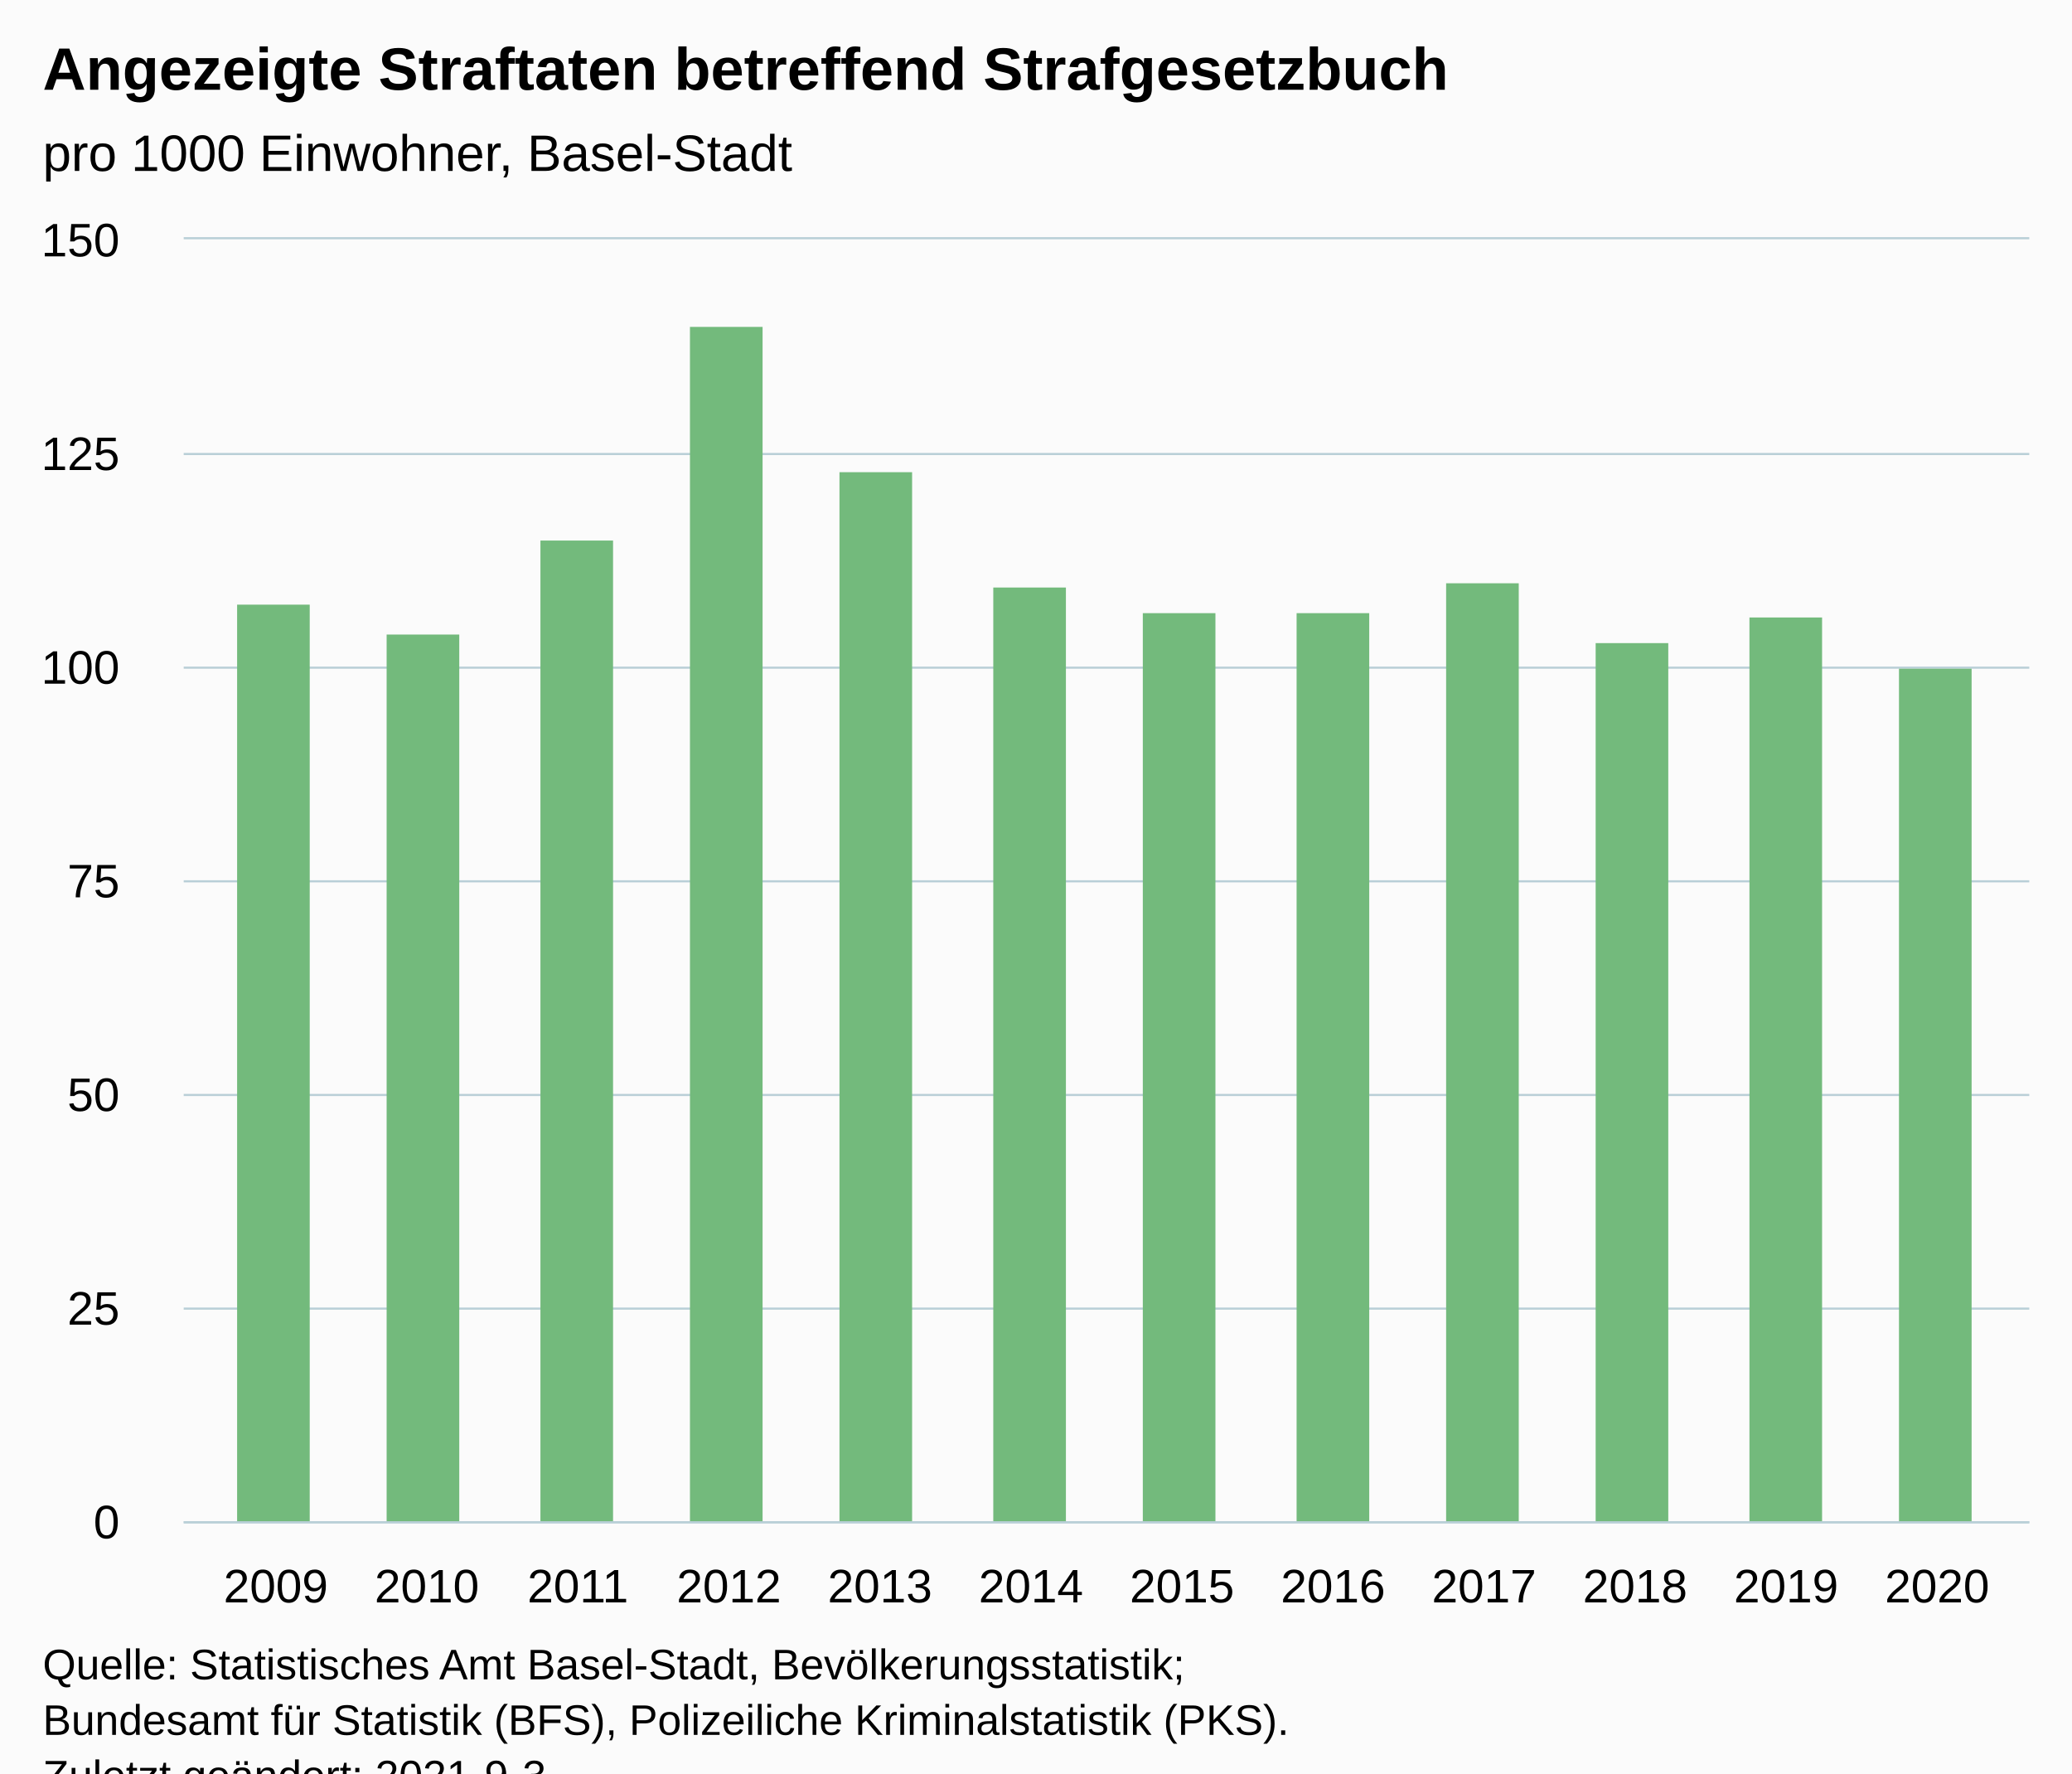
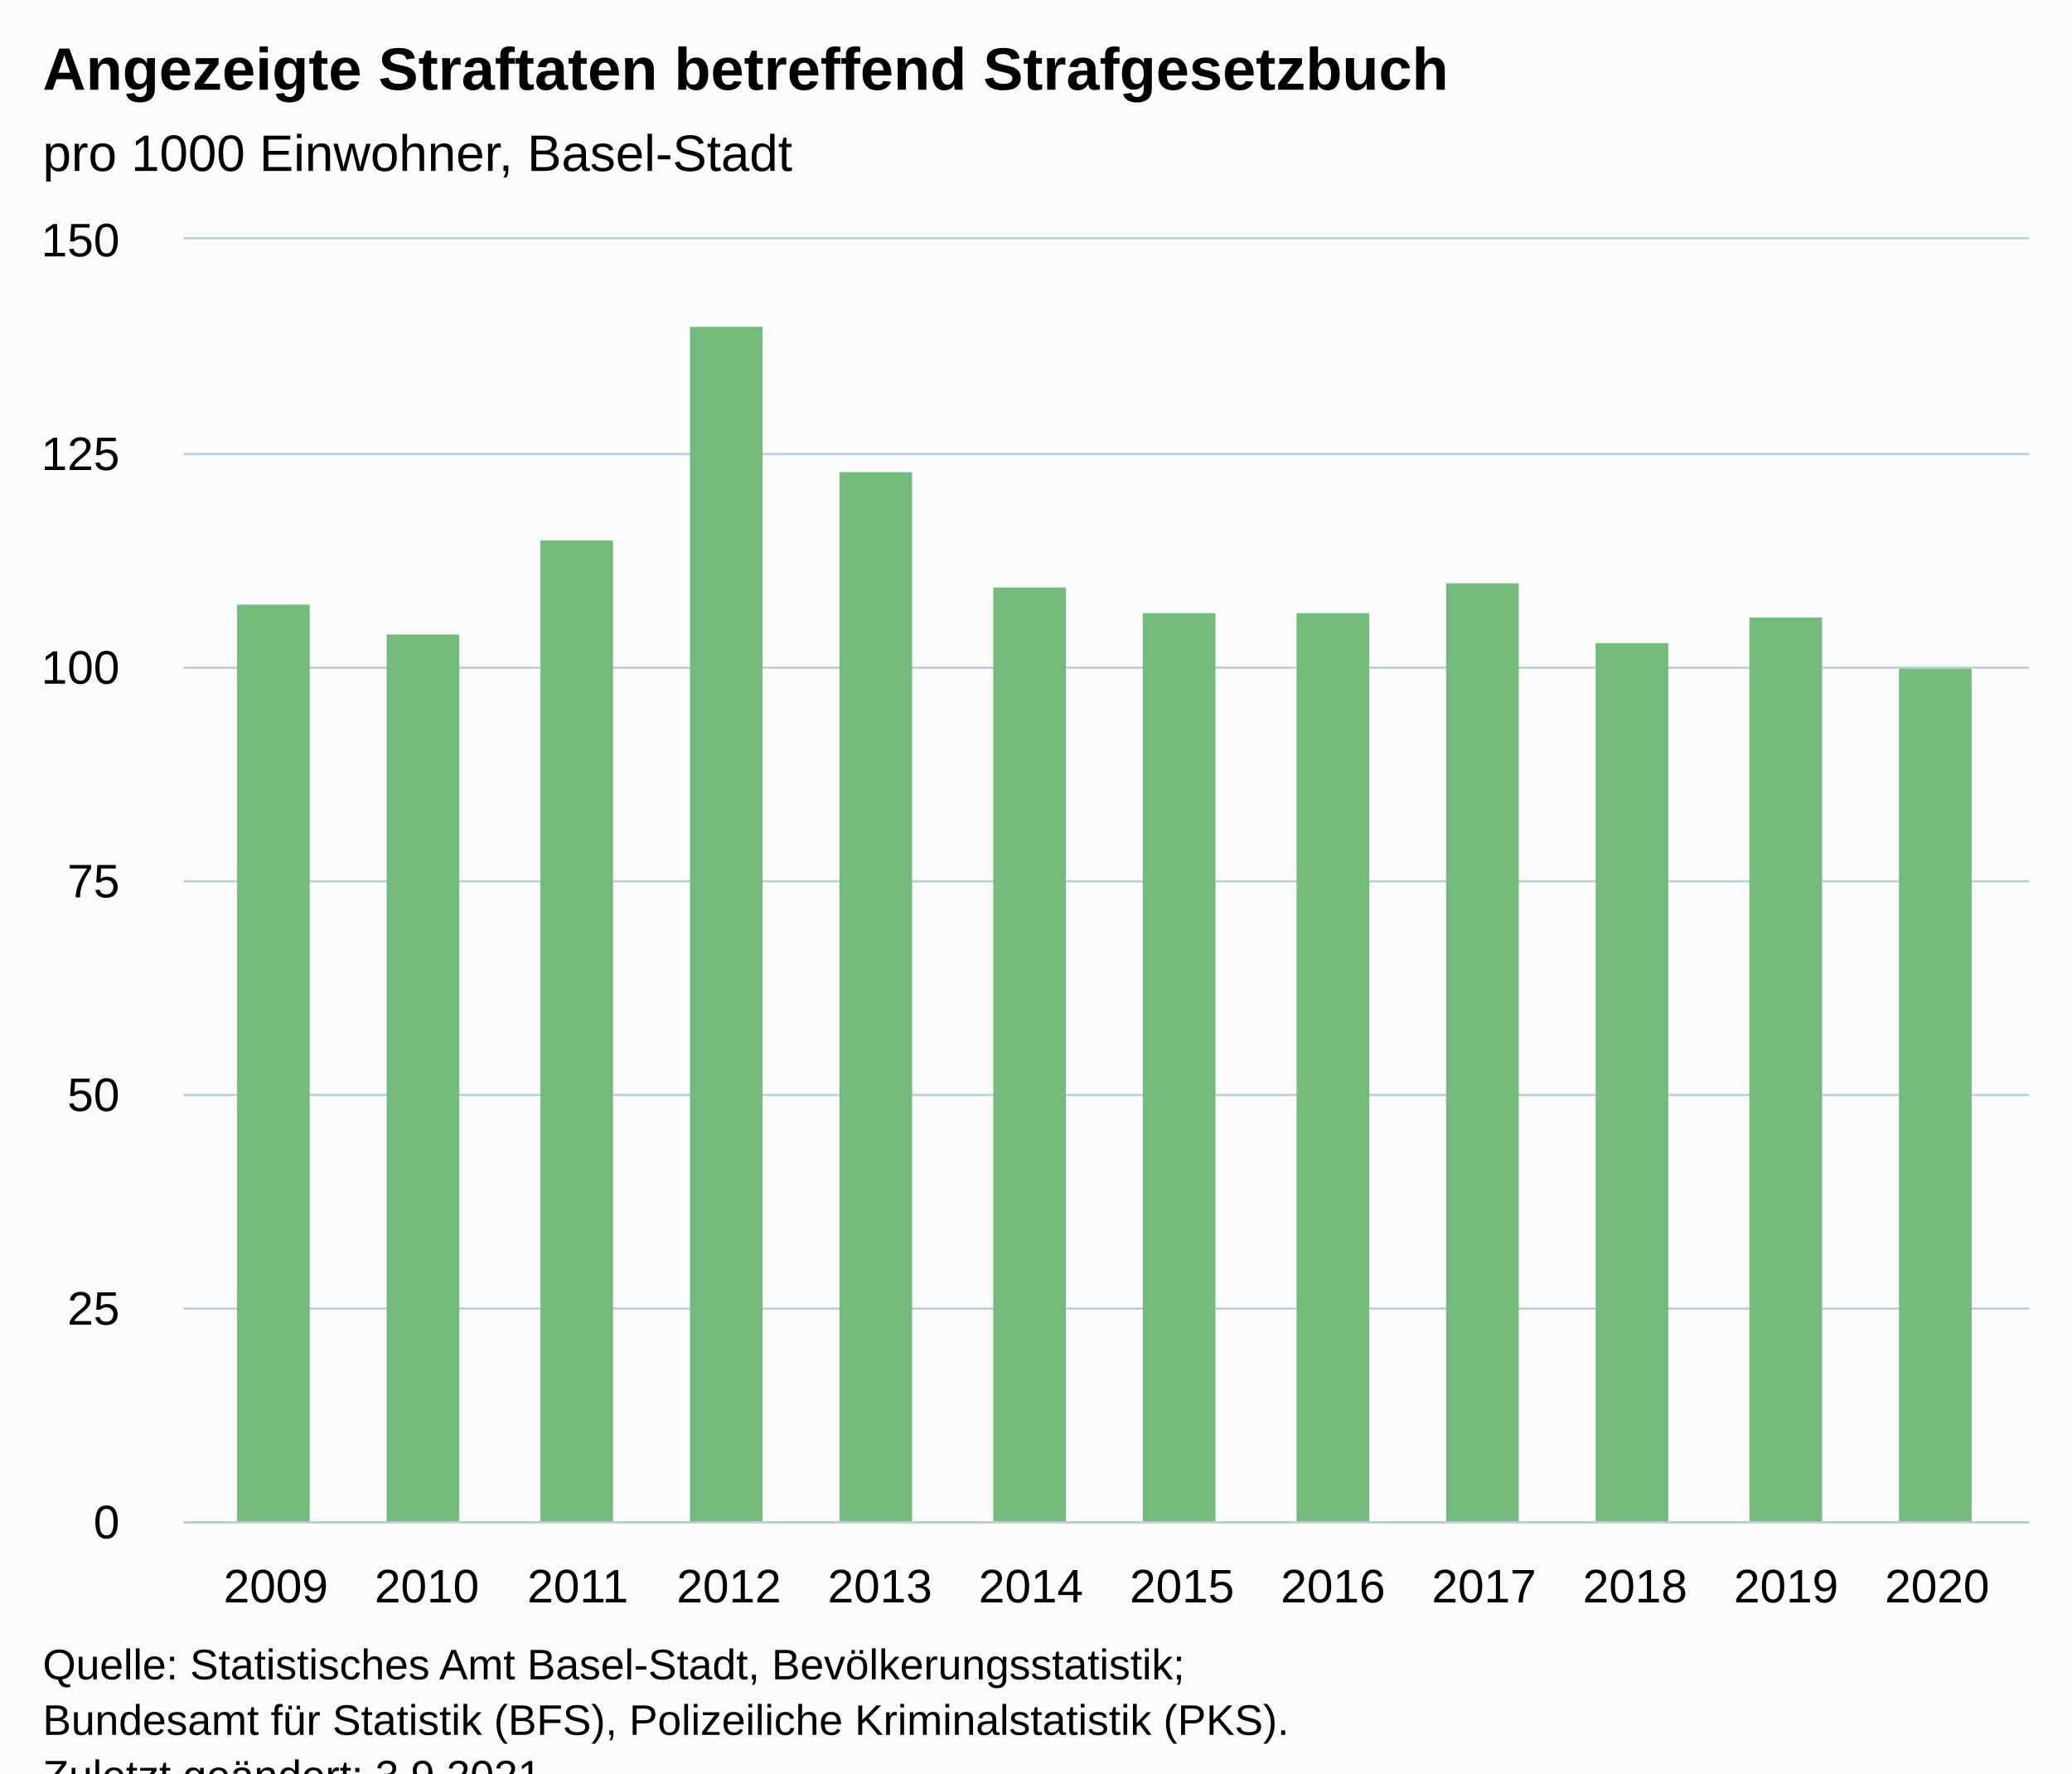
<svg xmlns="http://www.w3.org/2000/svg" version="1.1" class="highcharts-root" style="font-family:Arial;font-size:12px;" viewBox="0 0 485 415">
  <defs>
-     <clipPath id="highcharts-tf2kqc5-19-">
+     <clipPath id="highcharts-azp6cx4-19-">
      <rect x="0" y="0" width="432" height="300" fill="none" />
    </clipPath>
-     <clipPath id="highcharts-tf2kqc5-32-">
+     <clipPath id="highcharts-azp6cx4-32-">
      <rect x="0" y="0" width="432" height="300" fill="none" />
    </clipPath>
-     <clipPath id="highcharts-tf2kqc5-33-">
+     <clipPath id="highcharts-azp6cx4-33-">
      <rect x="43" y="56" width="432" height="300" fill="none" />
    </clipPath>
  </defs>
  <rect fill="#fbfbfb" class="highcharts-background" x="0" y="0" width="485" height="428" rx="0" ry="0" />
  <rect fill="none" class="highcharts-plot-background" x="43" y="56" width="432" height="300" />
  <g class="highcharts-pane-group" data-z-index="0" />
  <g class="highcharts-grid highcharts-xaxis-grid" data-z-index="1">
    <path fill="none" data-z-index="1" class="highcharts-grid-line" d="M 64.5 56 L 64.5 356" opacity="1" />
    <path fill="none" data-z-index="1" class="highcharts-grid-line" d="M 99.5 56 L 99.5 356" opacity="1" />
    <path fill="none" data-z-index="1" class="highcharts-grid-line" d="M 134.5 56 L 134.5 356" opacity="1" />
    <path fill="none" data-z-index="1" class="highcharts-grid-line" d="M 170.5 56 L 170.5 356" opacity="1" />
    <path fill="none" data-z-index="1" class="highcharts-grid-line" d="M 205.5 56 L 205.5 356" opacity="1" />
    <path fill="none" data-z-index="1" class="highcharts-grid-line" d="M 240.5 56 L 240.5 356" opacity="1" />
    <path fill="none" data-z-index="1" class="highcharts-grid-line" d="M 276.5 56 L 276.5 356" opacity="1" />
    <path fill="none" data-z-index="1" class="highcharts-grid-line" d="M 311.5 56 L 311.5 356" opacity="1" />
    <path fill="none" data-z-index="1" class="highcharts-grid-line" d="M 346.5 56 L 346.5 356" opacity="1" />
    <path fill="none" data-z-index="1" class="highcharts-grid-line" d="M 382.5 56 L 382.5 356" opacity="1" />
    <path fill="none" data-z-index="1" class="highcharts-grid-line" d="M 417.5 56 L 417.5 356" opacity="1" />
    <path fill="none" data-z-index="1" class="highcharts-grid-line" d="M 452.5 56 L 452.5 356" opacity="1" />
  </g>
  <g class="highcharts-grid highcharts-yaxis-grid" data-z-index="1">
    <path fill="none" stroke="#B9CFD7" stroke-width="0.5" data-z-index="1" class="highcharts-grid-line" d="M 43 356.25 L 475 356.25" opacity="1" />
    <path fill="none" stroke="#B9CFD7" stroke-width="0.5" data-z-index="1" class="highcharts-grid-line" d="M 43 306.25 L 475 306.25" opacity="1" />
    <path fill="none" stroke="#B9CFD7" stroke-width="0.5" data-z-index="1" class="highcharts-grid-line" d="M 43 256.25 L 475 256.25" opacity="1" />
    <path fill="none" stroke="#B9CFD7" stroke-width="0.5" data-z-index="1" class="highcharts-grid-line" d="M 43 206.25 L 475 206.25" opacity="1" />
    <path fill="none" stroke="#B9CFD7" stroke-width="0.5" data-z-index="1" class="highcharts-grid-line" d="M 43 156.25 L 475 156.25" opacity="1" />
    <path fill="none" stroke="#B9CFD7" stroke-width="0.5" data-z-index="1" class="highcharts-grid-line" d="M 43 106.25 L 475 106.25" opacity="1" />
    <path fill="none" stroke="#B9CFD7" stroke-width="0.5" data-z-index="1" class="highcharts-grid-line" d="M 43 55.75 L 475 55.75" opacity="1" />
  </g>
  <rect fill="none" class="highcharts-plot-border" data-z-index="1" x="43" y="56" width="432" height="300" />
  <g class="highcharts-axis highcharts-xaxis" data-z-index="2">
    <path fill="none" class="highcharts-axis-line" stroke="#B9CFD7" stroke-width="0.5" data-z-index="7" d="M 43 356.25 L 475 356.25" />
  </g>
  <g class="highcharts-axis highcharts-yaxis" data-z-index="2">
    <path fill="none" class="highcharts-axis-line" data-z-index="7" d="M 43 56 L 43 356" />
  </g>
  <g class="highcharts-series-group" data-z-index="3">
-     <g class="highcharts-series highcharts-series-0 highcharts-column-series" data-z-index="0.1" opacity="1" transform="translate(43,56) scale(1 1)" clip-path="url(#highcharts-tf2kqc5-32-)">
+     <g class="highcharts-series highcharts-series-0 highcharts-column-series" data-z-index="0.1" opacity="1" transform="translate(43,56) scale(1 1)" clip-path="url(#highcharts-azp6cx4-32-)">
      <rect x="12.5" y="85.5" width="17" height="215" fill="#73BA7C" stroke="#ffffff" stroke-width="1e-7" opacity="1" class="highcharts-point" />
      <rect x="47.5" y="92.5" width="17" height="208" fill="#73BA7C" stroke="#ffffff" stroke-width="1e-7" opacity="1" class="highcharts-point" />
      <rect x="83.5" y="70.5" width="17" height="230" fill="#73BA7C" stroke="#ffffff" stroke-width="1e-7" opacity="1" class="highcharts-point" />
      <rect x="118.5" y="20.5" width="17" height="280" fill="#73BA7C" stroke="#ffffff" stroke-width="1e-7" opacity="1" class="highcharts-point" />
      <rect x="153.5" y="54.5" width="17" height="246" fill="#73BA7C" stroke="#ffffff" stroke-width="1e-7" opacity="1" class="highcharts-point" />
      <rect x="189.5" y="81.5" width="17" height="219" fill="#73BA7C" stroke="#ffffff" stroke-width="1e-7" opacity="1" class="highcharts-point" />
      <rect x="224.5" y="87.5" width="17" height="213" fill="#73BA7C" stroke="#ffffff" stroke-width="1e-7" opacity="1" class="highcharts-point" />
      <rect x="260.5" y="87.5" width="17" height="213" fill="#73BA7C" stroke="#ffffff" stroke-width="1e-7" opacity="1" class="highcharts-point" />
      <rect x="295.5" y="80.5" width="17" height="220" fill="#73BA7C" stroke="#ffffff" stroke-width="1e-7" opacity="1" class="highcharts-point" />
      <rect x="330.5" y="94.5" width="17" height="206" fill="#73BA7C" stroke="#ffffff" stroke-width="1e-7" opacity="1" class="highcharts-point" />
      <rect x="366.5" y="88.5" width="17" height="212" fill="#73BA7C" stroke="#ffffff" stroke-width="1e-7" opacity="1" class="highcharts-point" />
      <rect x="401.5" y="100.5" width="17" height="200" fill="#73BA7C" stroke="#ffffff" stroke-width="1e-7" opacity="1" class="highcharts-point" />
    </g>
    <g class="highcharts-markers highcharts-series-0 highcharts-column-series" data-z-index="0.1" opacity="1" transform="translate(43,56) scale(1 1)" clip-path="none" />
  </g>
  <text x="10" text-anchor="start" class="highcharts-title" data-z-index="4" style="color:#000000;font-size:14px;font-weight:bold;fill:#000000;" y="21">
    <tspan>Angezeigte Straftaten betreffend Strafgesetzbuch</tspan>
  </text>
  <text x="10" text-anchor="start" class="highcharts-subtitle" data-z-index="4" style="color:#000000;font-size:12px;font-weight:normal;fill:#000000;" y="40">
    <tspan>pro 1000 Einwohner, Basel-Stadt</tspan>
  </text>
  <text x="10" text-anchor="start" class="highcharts-caption" data-z-index="4" style="color:#666666;fill:#666666;" y="390" />
  <g class="highcharts-axis-labels highcharts-xaxis-labels" data-z-index="7">
    <text x="64.565" style="color:#000000;cursor:default;font-size:11px;fill:#000000;" text-anchor="middle" transform="translate(0,0)" y="375" opacity="1">2009</text>
    <text x="99.917" style="color:#000000;cursor:default;font-size:11px;fill:#000000;" text-anchor="middle" transform="translate(0,0)" y="375" opacity="1">2010</text>
    <text x="135.268" style="color:#000000;cursor:default;font-size:11px;fill:#000000;" text-anchor="middle" transform="translate(0,0)" y="375" opacity="1">2011</text>
    <text x="170.62" style="color:#000000;cursor:default;font-size:11px;fill:#000000;" text-anchor="middle" transform="translate(0,0)" y="375" opacity="1">2012</text>
    <text x="205.972" style="color:#000000;cursor:default;font-size:11px;fill:#000000;" text-anchor="middle" transform="translate(0,0)" y="375" opacity="1">2013</text>
    <text x="241.324" style="color:#000000;cursor:default;font-size:11px;fill:#000000;" text-anchor="middle" transform="translate(0,0)" y="375" opacity="1">2014</text>
    <text x="276.676" style="color:#000000;cursor:default;font-size:11px;fill:#000000;" text-anchor="middle" transform="translate(0,0)" y="375" opacity="1">2015</text>
    <text x="312.028" style="color:#000000;cursor:default;font-size:11px;fill:#000000;" text-anchor="middle" transform="translate(0,0)" y="375" opacity="1">2016</text>
    <text x="347.38" style="color:#000000;cursor:default;font-size:11px;fill:#000000;" text-anchor="middle" transform="translate(0,0)" y="375" opacity="1">2017</text>
    <text x="382.732" style="color:#000000;cursor:default;font-size:11px;fill:#000000;" text-anchor="middle" transform="translate(0,0)" y="375" opacity="1">2018</text>
    <text x="418.083" style="color:#000000;cursor:default;font-size:11px;fill:#000000;" text-anchor="middle" transform="translate(0,0)" y="375" opacity="1">2019</text>
    <text x="453.435" style="color:#000000;cursor:default;font-size:11px;fill:#000000;" text-anchor="middle" transform="translate(0,0)" y="375" opacity="1">2020</text>
  </g>
  <g class="highcharts-axis-labels highcharts-yaxis-labels" data-z-index="7">
    <text x="28" style="color:#000000;cursor:default;font-size:11px;fill:#000000;" text-anchor="end" transform="translate(0,0)" y="360" opacity="1">0</text>
    <text x="28" style="color:#000000;cursor:default;font-size:11px;fill:#000000;" text-anchor="end" transform="translate(0,0)" y="310" opacity="1">25</text>
    <text x="28" style="color:#000000;cursor:default;font-size:11px;fill:#000000;" text-anchor="end" transform="translate(0,0)" y="260" opacity="1">50</text>
    <text x="28" style="color:#000000;cursor:default;font-size:11px;fill:#000000;" text-anchor="end" transform="translate(0,0)" y="210" opacity="1">75</text>
    <text x="28" style="color:#000000;cursor:default;font-size:11px;fill:#000000;" text-anchor="end" transform="translate(0,0)" y="160" opacity="1">100</text>
    <text x="28" style="color:#000000;cursor:default;font-size:11px;fill:#000000;" text-anchor="end" transform="translate(0,0)" y="110" opacity="1">125</text>
    <text x="28" style="color:#000000;cursor:default;font-size:11px;fill:#000000;" text-anchor="end" transform="translate(0,0)" y="60" opacity="1">150</text>
  </g>
  <text x="10" class="highcharts-credits" text-anchor="start" data-z-index="8" style="cursor:default;color:#000000;font-size:10px;fill:#000000;" y="393">
    <tspan>Quelle: Statistisches Amt Basel-Stadt, Bevölkerungsstatistik;</tspan>
    <tspan x="10" dy="13">Bundesamt für Statistik (BFS), Polizeiliche Kriminalstatistik (PKS).</tspan>
-     <tspan x="10" dy="13">Zuletzt geändert: 2021-9-3</tspan>
+     <tspan x="10" dy="13">Zuletzt geändert: 3.9.2021</tspan>
  </text>
-   <g class="highcharts-control-points" data-z-index="99" clip-path="url(#highcharts-tf2kqc5-33-)" />
+   <g class="highcharts-control-points" data-z-index="99" clip-path="url(#highcharts-azp6cx4-33-)" />
</svg>
